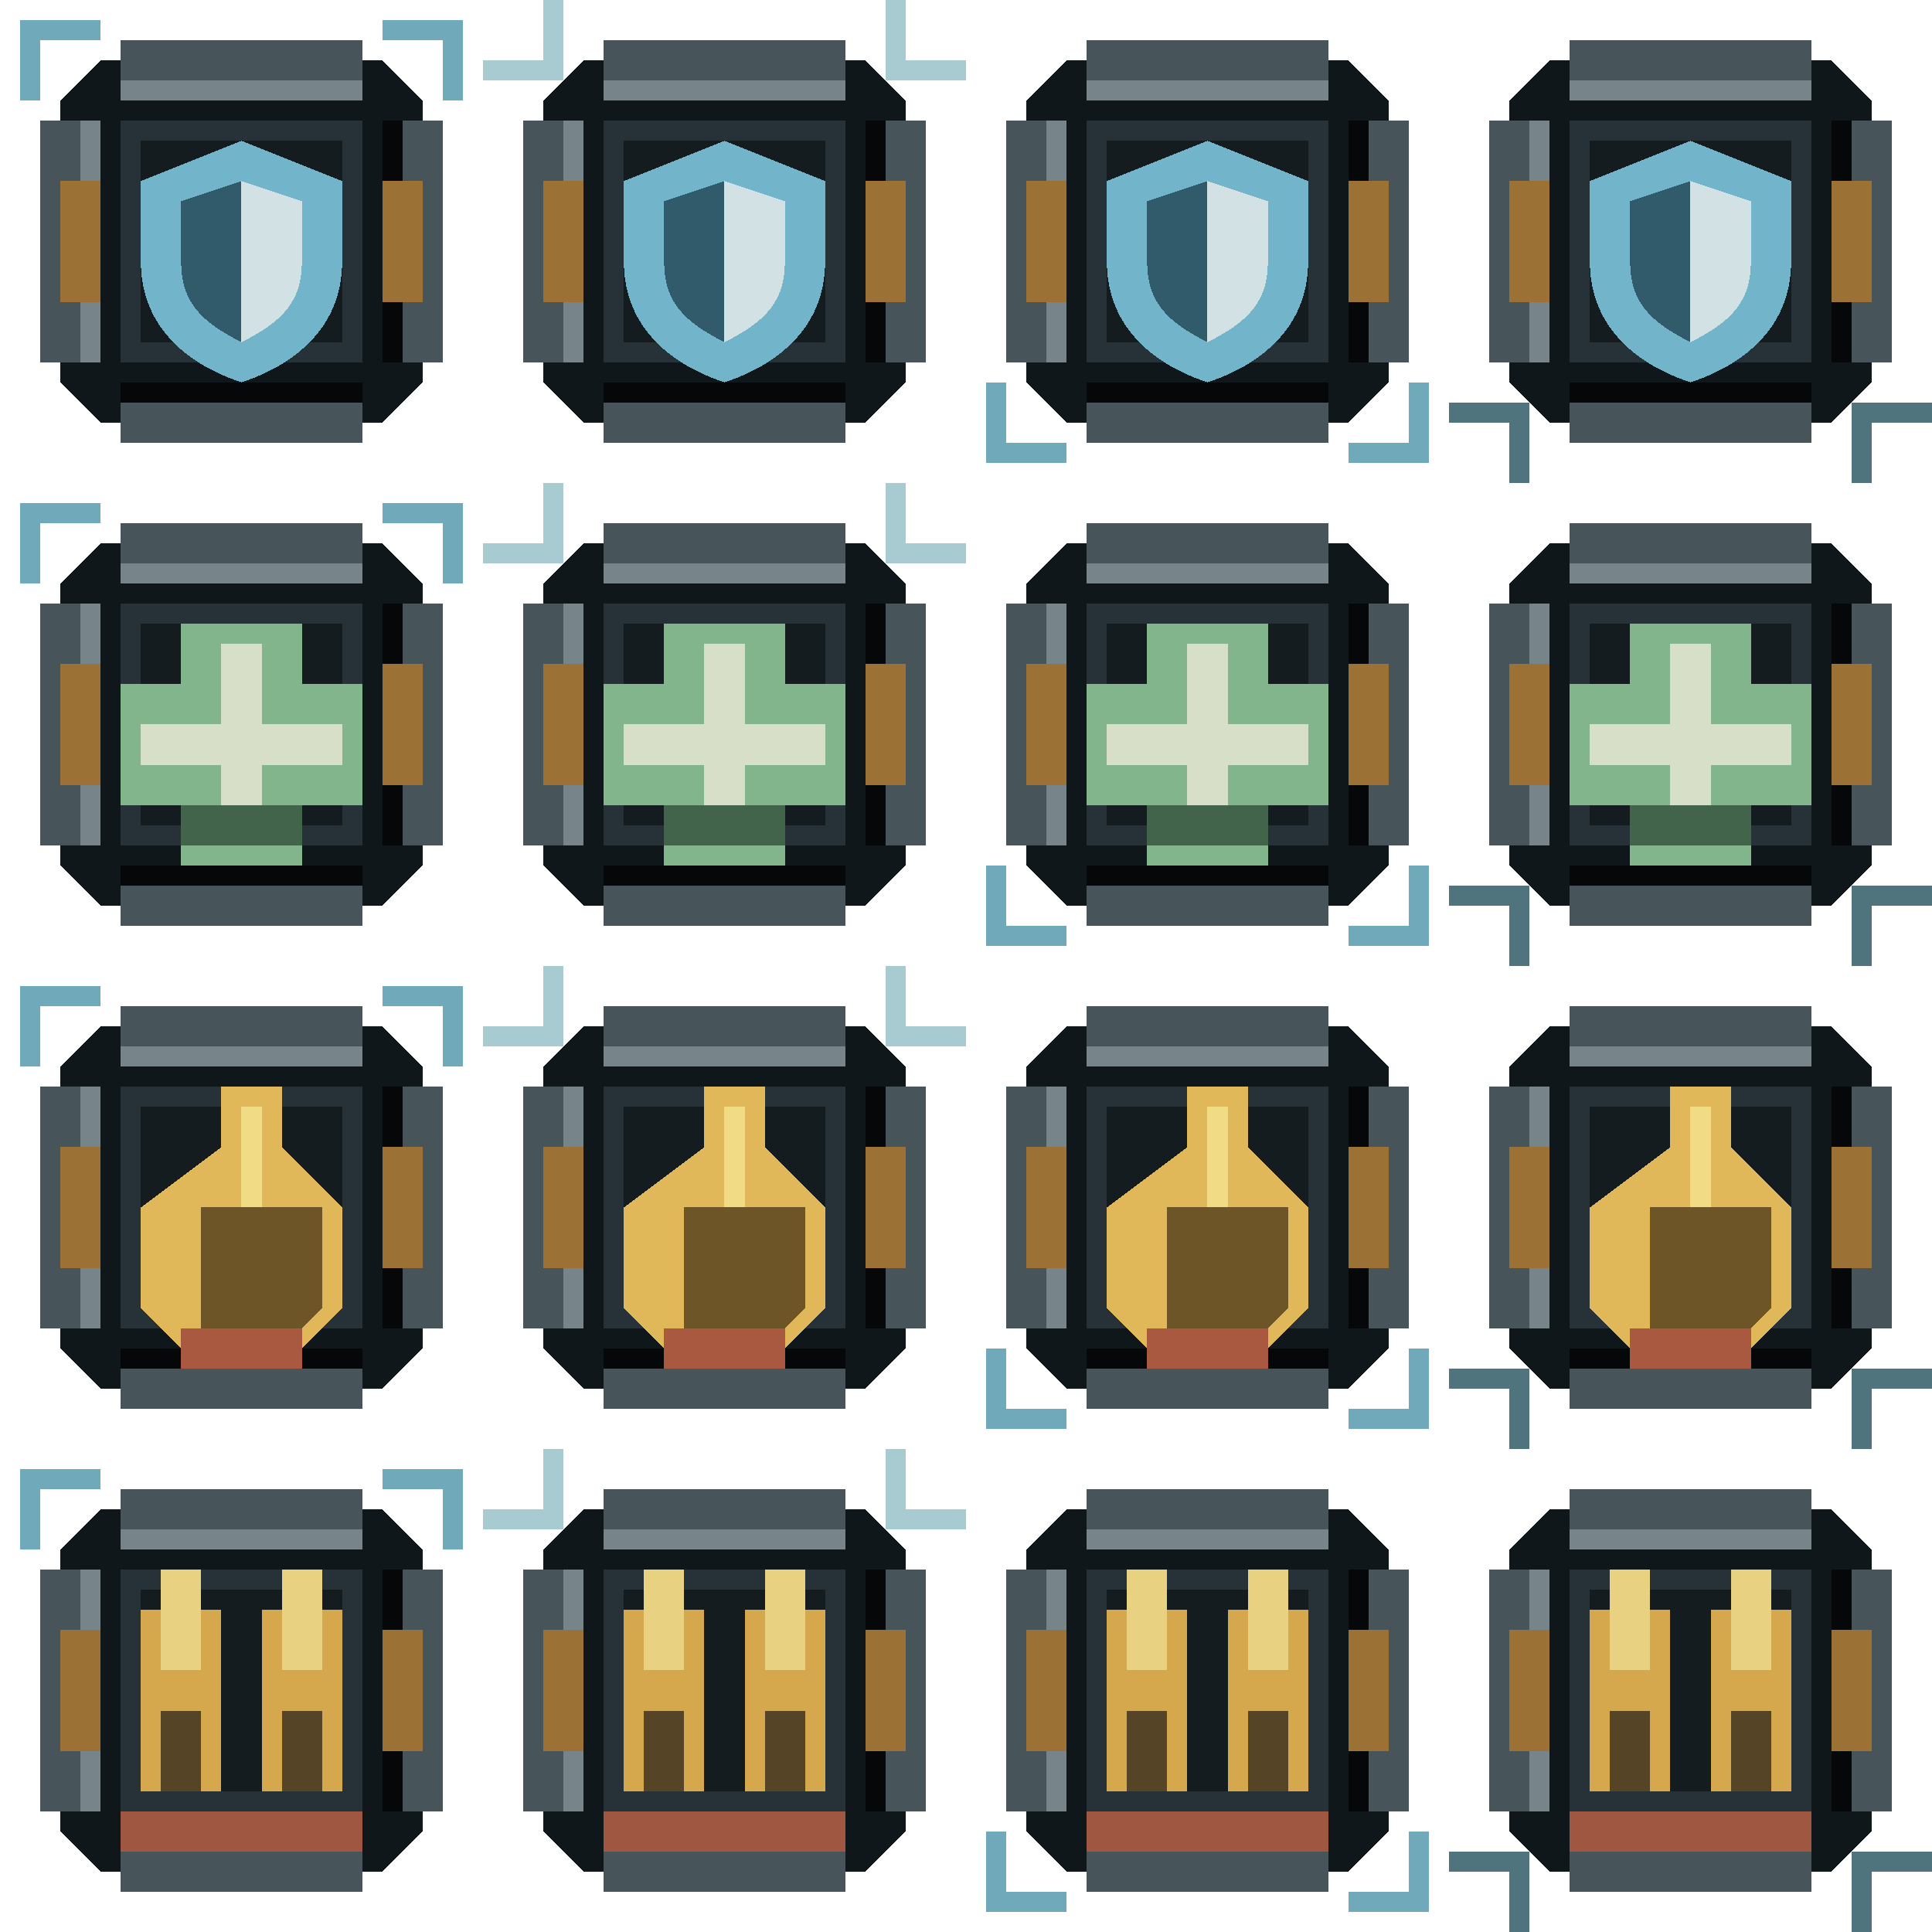
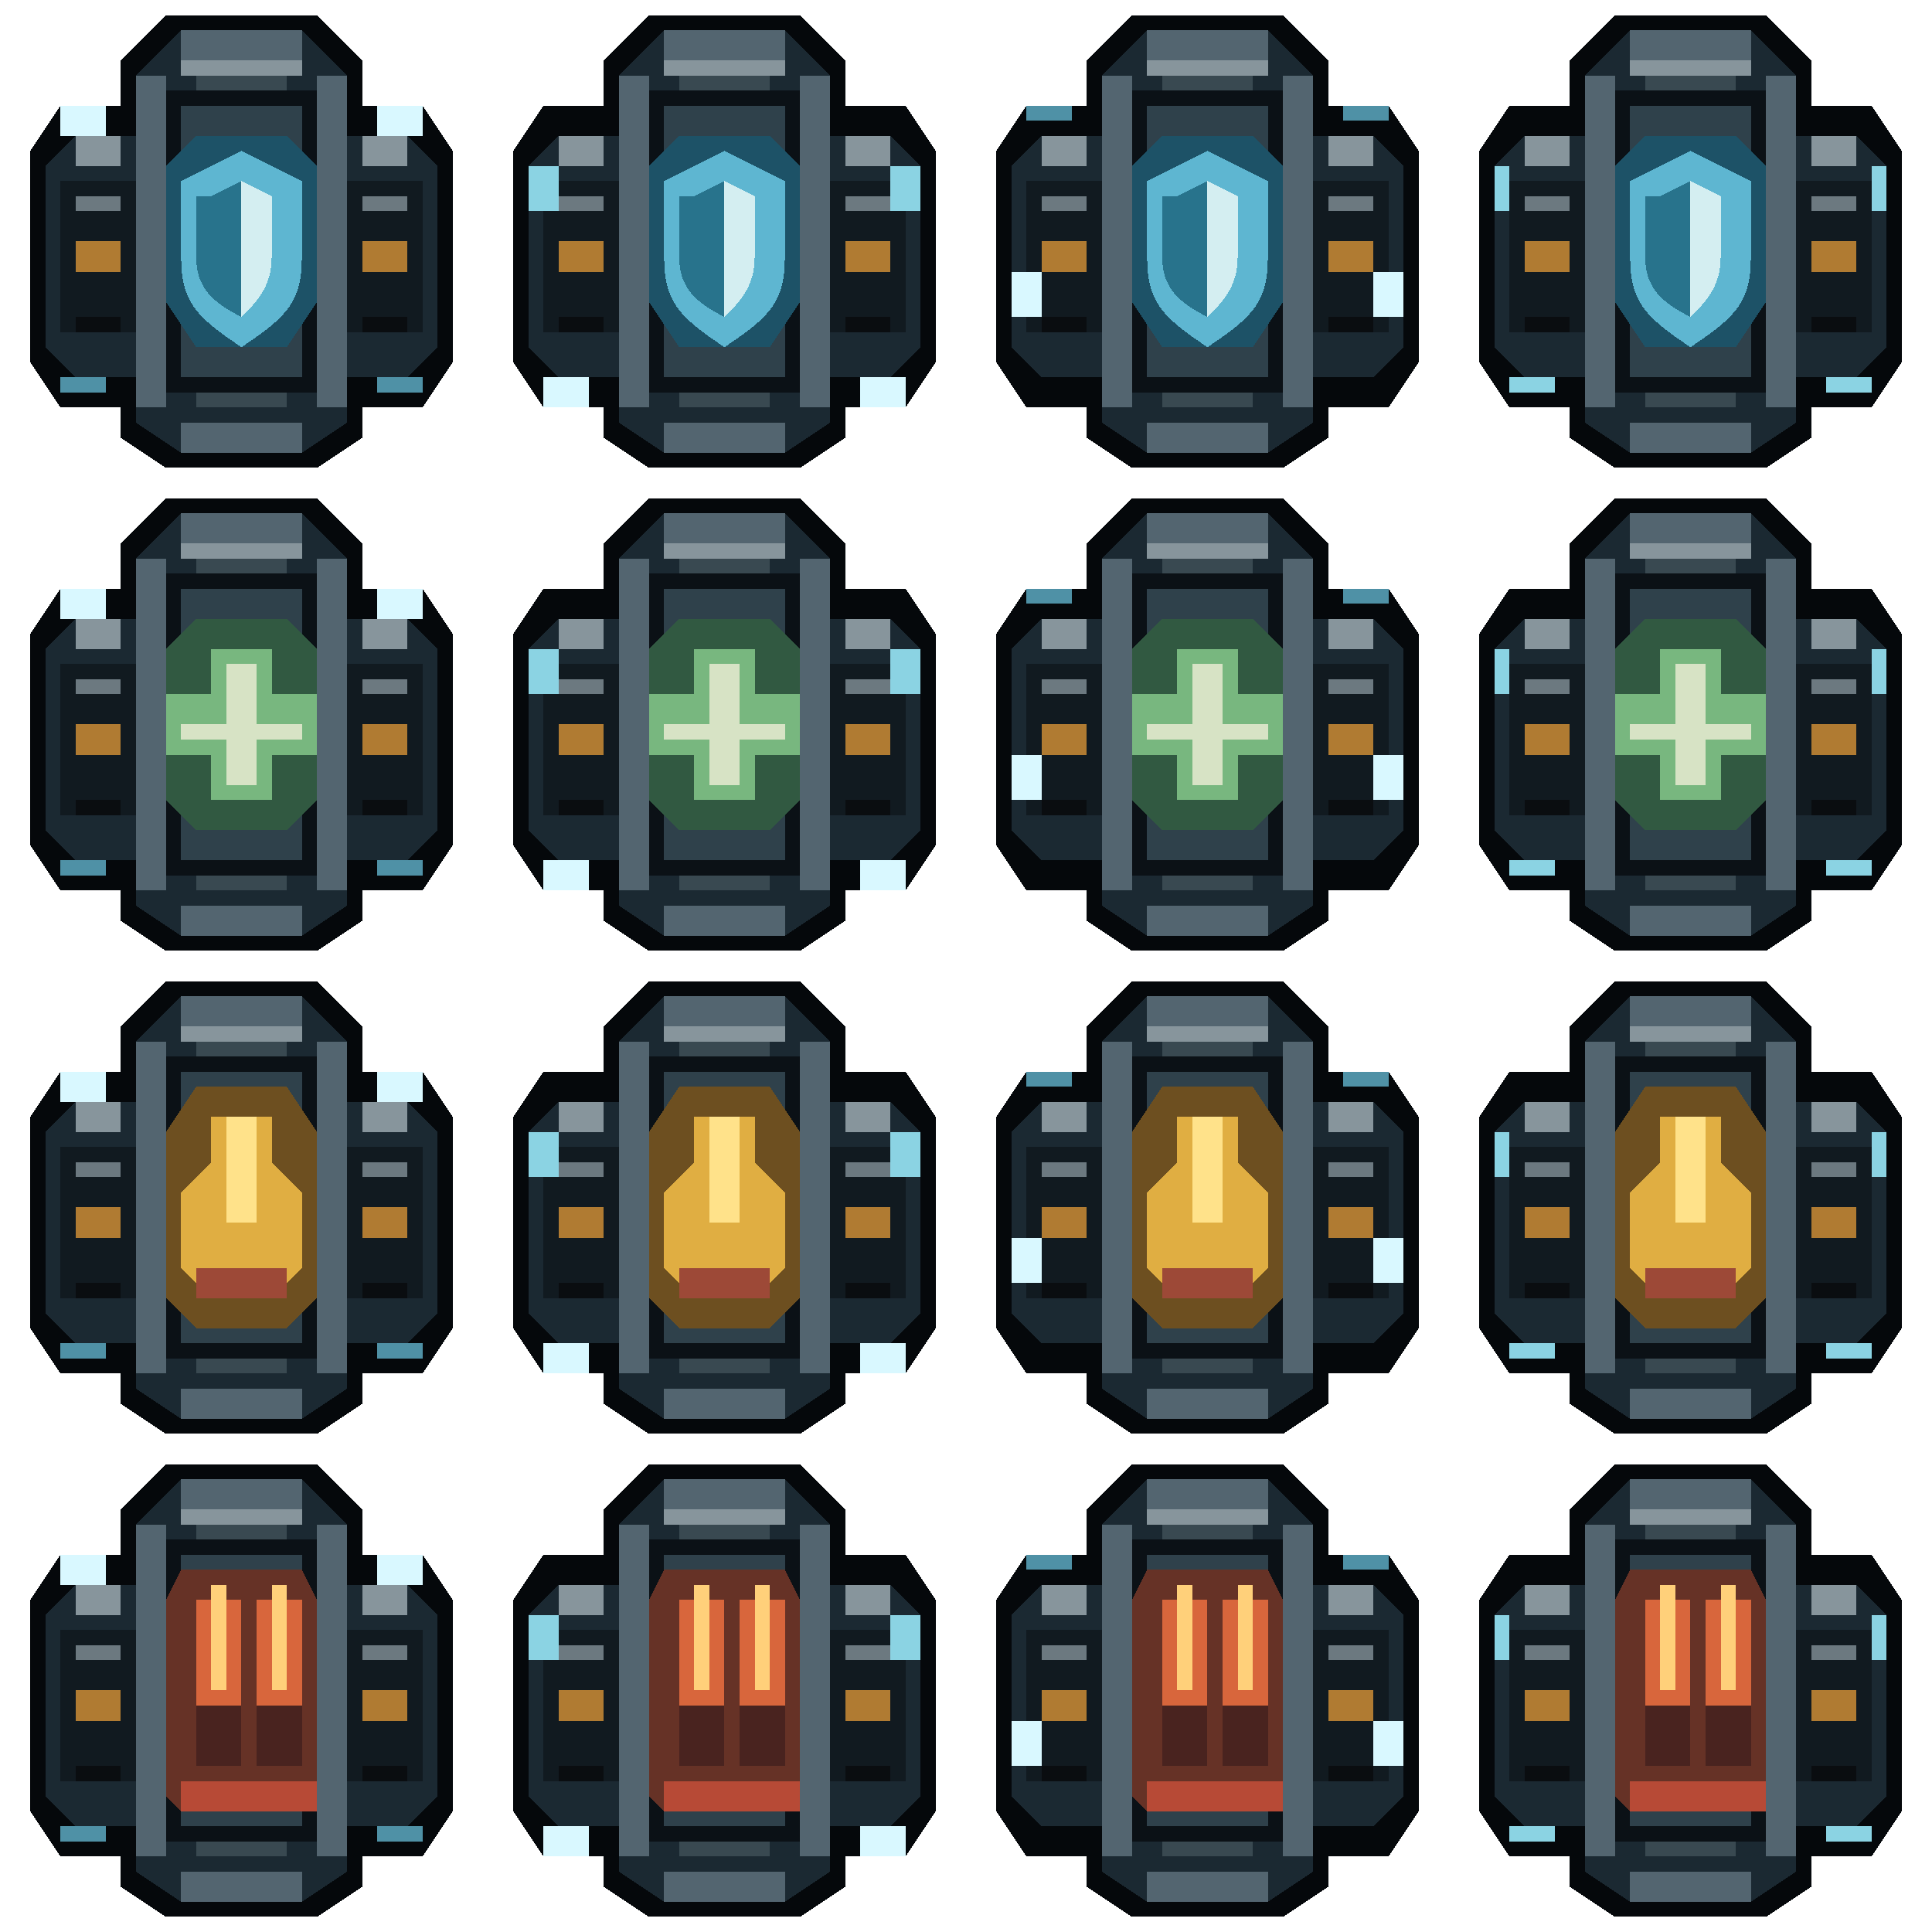
- <svg xmlns="http://www.w3.org/2000/svg" xmlns:xlink="http://www.w3.org/1999/xlink" width="96" height="96" shape-rendering="crispEdges">
+ <svg xmlns="http://www.w3.org/2000/svg" xmlns:xlink="http://www.w3.org/1999/xlink" width="128" height="128" viewBox="0 0 128 128" shape-rendering="crispEdges">
  <defs>
    <g id="pod">
-       <path fill="#10171b" d="M5 3h14l2 2v14l-2 2H5l-2-2V5z" />
-       <path fill="#47545a" d="M6 2h12v2H6zM2 6h2v12H2zM20 6h2v12h-2zM6 20h12v2H6z" />
-       <path fill="#77858a" d="M6 4h12v1H6zM4 6h1v12H4z" />
-       <path fill="#050709" d="M6 19h12v1H6zM19 6h1v12h-1z" />
-       <path fill="#263238" d="M6 6h12v12H6z" />
-       <path fill="#141c20" d="M7 7h10v10H7z" />
-       <path fill="#9b7136" d="M3 9h2v6H3zM19 9h2v6h-2z" />
+       <path fill="#05080b" d="M11 1h10l3 3v3h4l2 3v14l-2 3h-4v2l-3 2H11l-3-2v-2H4l-2-3V10l2-3h4V4z" />
+       <path fill="#1b2932" d="M12 2h8l3 3v4h4l2 2v12l-2 2h-4v3l-3 2h-8l-3-2v-3H5l-2-2V11l2-2h4V5z" />
+       <path fill="#536570" d="M12 2h8v2h-8zM9 5h2v22H9zM21 5h2v22h-2zM12 28h8v2h-8z" />
+       <path fill="#87959c" d="M12 4h8v1h-8zM5 9h3v2H5zM24 9h3v2h-3z" />
+       <path fill="#0b1116" d="M11 6h10v20H11z" />
+       <path fill="#2f414b" d="M12 7h8v18h-8z" />
+       <path fill="#111a20" d="M4 12h5v10H4zM23 12h5v10h-5z" />
+       <path fill="#6c7980" d="M5 13h3v1H5zM24 13h3v1h-3z" />
+       <path fill="#0a0d10" d="M5 21h3v1H5zM24 21h3v1h-3z" />
+       <path fill="#b07b32" d="M5 16h3v2H5zM24 16h3v2h-3z" />
+       <path fill="#394951" d="M13 5h6v1h-6zM13 26h6v1h-6z" />
    </g>
    <g id="shield">
-       <path fill="#72b5cb" d="M12 7l5 2v4c0 3-2 5-5 6-3-1-5-3-5-6V9z" />
-       <path fill="#d1e1e4" d="M12 9l3 1v3c0 2-1 3-3 4z" />
-       <path fill="#315b6b" d="M9 10l3-1v8c-2-1-3-2-3-4z" />
+       <path fill="#1d5267" d="M13 9h6l2 2v9l-2 3h-6l-2-3v-9z" />
+       <path fill="#5eb6d1" d="M16 10l4 2v5c0 3-1 4-4 6-3-2-4-3-4-6v-5z" />
+       <path fill="#d4eef1" d="M16 12l2 1v4c0 2-1 3-2 4z" />
+       <path fill="#28738c" d="M14 13l2-1v9c-2-1-3-2-3-4v-4z" />
    </g>
    <g id="repair">
-       <path fill="#83b58d" d="M9 7h6v3h3v6h-3v3H9v-3H6v-6h3z" />
-       <path fill="#d8dfc8" d="M11 8h2v4h4v2h-4v4h-2v-4H7v-2h4z" />
-       <path fill="#42644b" d="M9 16h6v2H9z" />
+       <path fill="#315941" d="M13 9h6l2 2v10l-2 2h-6l-2-2V11z" />
+       <path fill="#78b77f" d="M14 11h4v3h3v4h-3v3h-4v-3h-3v-4h3z" />
+       <path fill="#d7e3c5" d="M15 12h2v4h3v1h-3v3h-2v-3h-3v-1h3z" />
    </g>
    <g id="bomb">
-       <path fill="#e0b85a" d="M11 6h3v3l3 3v5l-3 3h-4l-3-3v-5l4-3z" />
-       <path fill="#6e5527" d="M10 12h6v5l-2 2h-4z" />
-       <path fill="#f1dc85" d="M12 7h1v5h-1z" />
-       <path fill="#a8593f" d="M9 18h6v2H9z" />
+       <path fill="#6d4f20" d="M13 8h6l2 3v11l-2 2h-6l-2-2V11z" />
+       <path fill="#e0ae42" d="M14 10h4v3l2 2v5l-2 2h-4l-2-2v-5l2-2z" />
+       <path fill="#ffe28a" d="M15 10h2v7h-2z" />
+       <path fill="#9d4937" d="M13 20h6v2h-6z" />
    </g>
    <g id="weapon">
-       <path fill="#d6a84d" d="M7 8h4v9H7zM13 8h4v9h-4z" />
-       <path fill="#e8d281" d="M8 6h2v5H8zM14 6h2v5h-2z" />
-       <path fill="#554426" d="M8 13h2v4H8zM14 13h2v4h-2z" />
-       <path fill="#9f5741" d="M6 18h12v2H6z" />
+       <path fill="#663226" d="M12 8h8l1 2v13l-1 1h-8l-1-1V10z" />
+       <path fill="#d8663c" d="M13 10h3v10h-3zM17 10h3v10h-3z" />
+       <path fill="#ffd07a" d="M14 9h1v7h-1zM18 9h1v7h-1z" />
+       <path fill="#49231f" d="M13 17h3v4h-3zM17 17h3v4h-3z" />
+       <path fill="#b74a36" d="M12 22h9v2h-9z" />
    </g>
    <g id="pulse0">
-       <path fill="#70a9ba" d="M1 1h4v1H1zM1 1h1v4H1zM19 1h4v1h-4zM22 1h1v4h-1z" />
+       <path fill="#d9f8ff" d="M4 7h3v2H4zM25 7h3v2h-3z" />
+       <path fill="#4f91a6" d="M4 25h3v1H4zM25 25h3v1h-3z" />
    </g>
    <g id="pulse1">
-       <path fill="#a8cbd2" d="M0 3h4v1H0zM3 0h1v4H3zM20 3h4v1h-4zM20 0h1v4h-1z" />
+       <path fill="#8bd3e3" d="M3 11h2v3H3zM27 11h2v3h-2z" />
+       <path fill="#d9f8ff" d="M4 25h3v2H4zM25 25h3v2h-3z" />
    </g>
    <g id="pulse2">
-       <path fill="#70a9ba" d="M1 22h4v1H1zM1 19h1v4H1zM19 22h4v1h-4zM22 19h1v4h-1z" />
+       <path fill="#4f91a6" d="M4 7h3v1H4zM25 7h3v1h-3z" />
+       <path fill="#d9f8ff" d="M3 18h2v3H3zM27 18h2v3h-2z" />
    </g>
    <g id="pulse3">
-       <path fill="#4f747e" d="M0 20h4v1H0zM3 20h1v4H3zM20 20h4v1h-4zM20 20h1v4h-1z" />
+       <path fill="#8bd3e3" d="M3 11h1v3H3zM28 11h1v3h-1z" />
+       <path fill="#8bd3e3" d="M4 25h3v1H4zM25 25h3v1h-3z" />
    </g>
  </defs>
  <g transform="translate(0 0)">
    <use xlink:href="#pod" />
    <use xlink:href="#shield" />
    <use xlink:href="#pulse0" />
  </g>
-   <g transform="translate(24 0)">
+   <g transform="translate(32 0)">
    <use xlink:href="#pod" />
    <use xlink:href="#shield" />
    <use xlink:href="#pulse1" />
  </g>
-   <g transform="translate(48 0)">
+   <g transform="translate(64 0)">
    <use xlink:href="#pod" />
    <use xlink:href="#shield" />
    <use xlink:href="#pulse2" />
  </g>
-   <g transform="translate(72 0)">
+   <g transform="translate(96 0)">
    <use xlink:href="#pod" />
    <use xlink:href="#shield" />
    <use xlink:href="#pulse3" />
  </g>
-   <g transform="translate(0 24)">
+   <g transform="translate(0 32)">
    <use xlink:href="#pod" />
    <use xlink:href="#repair" />
    <use xlink:href="#pulse0" />
  </g>
-   <g transform="translate(24 24)">
+   <g transform="translate(32 32)">
    <use xlink:href="#pod" />
    <use xlink:href="#repair" />
    <use xlink:href="#pulse1" />
  </g>
-   <g transform="translate(48 24)">
+   <g transform="translate(64 32)">
    <use xlink:href="#pod" />
    <use xlink:href="#repair" />
    <use xlink:href="#pulse2" />
  </g>
-   <g transform="translate(72 24)">
+   <g transform="translate(96 32)">
    <use xlink:href="#pod" />
    <use xlink:href="#repair" />
    <use xlink:href="#pulse3" />
  </g>
-   <g transform="translate(0 48)">
+   <g transform="translate(0 64)">
    <use xlink:href="#pod" />
    <use xlink:href="#bomb" />
    <use xlink:href="#pulse0" />
  </g>
-   <g transform="translate(24 48)">
+   <g transform="translate(32 64)">
    <use xlink:href="#pod" />
    <use xlink:href="#bomb" />
    <use xlink:href="#pulse1" />
  </g>
-   <g transform="translate(48 48)">
+   <g transform="translate(64 64)">
    <use xlink:href="#pod" />
    <use xlink:href="#bomb" />
    <use xlink:href="#pulse2" />
  </g>
-   <g transform="translate(72 48)">
+   <g transform="translate(96 64)">
    <use xlink:href="#pod" />
    <use xlink:href="#bomb" />
    <use xlink:href="#pulse3" />
  </g>
-   <g transform="translate(0 72)">
+   <g transform="translate(0 96)">
    <use xlink:href="#pod" />
    <use xlink:href="#weapon" />
    <use xlink:href="#pulse0" />
  </g>
-   <g transform="translate(24 72)">
+   <g transform="translate(32 96)">
    <use xlink:href="#pod" />
    <use xlink:href="#weapon" />
    <use xlink:href="#pulse1" />
  </g>
-   <g transform="translate(48 72)">
+   <g transform="translate(64 96)">
    <use xlink:href="#pod" />
    <use xlink:href="#weapon" />
    <use xlink:href="#pulse2" />
  </g>
-   <g transform="translate(72 72)">
+   <g transform="translate(96 96)">
    <use xlink:href="#pod" />
    <use xlink:href="#weapon" />
    <use xlink:href="#pulse3" />
  </g>
</svg>
